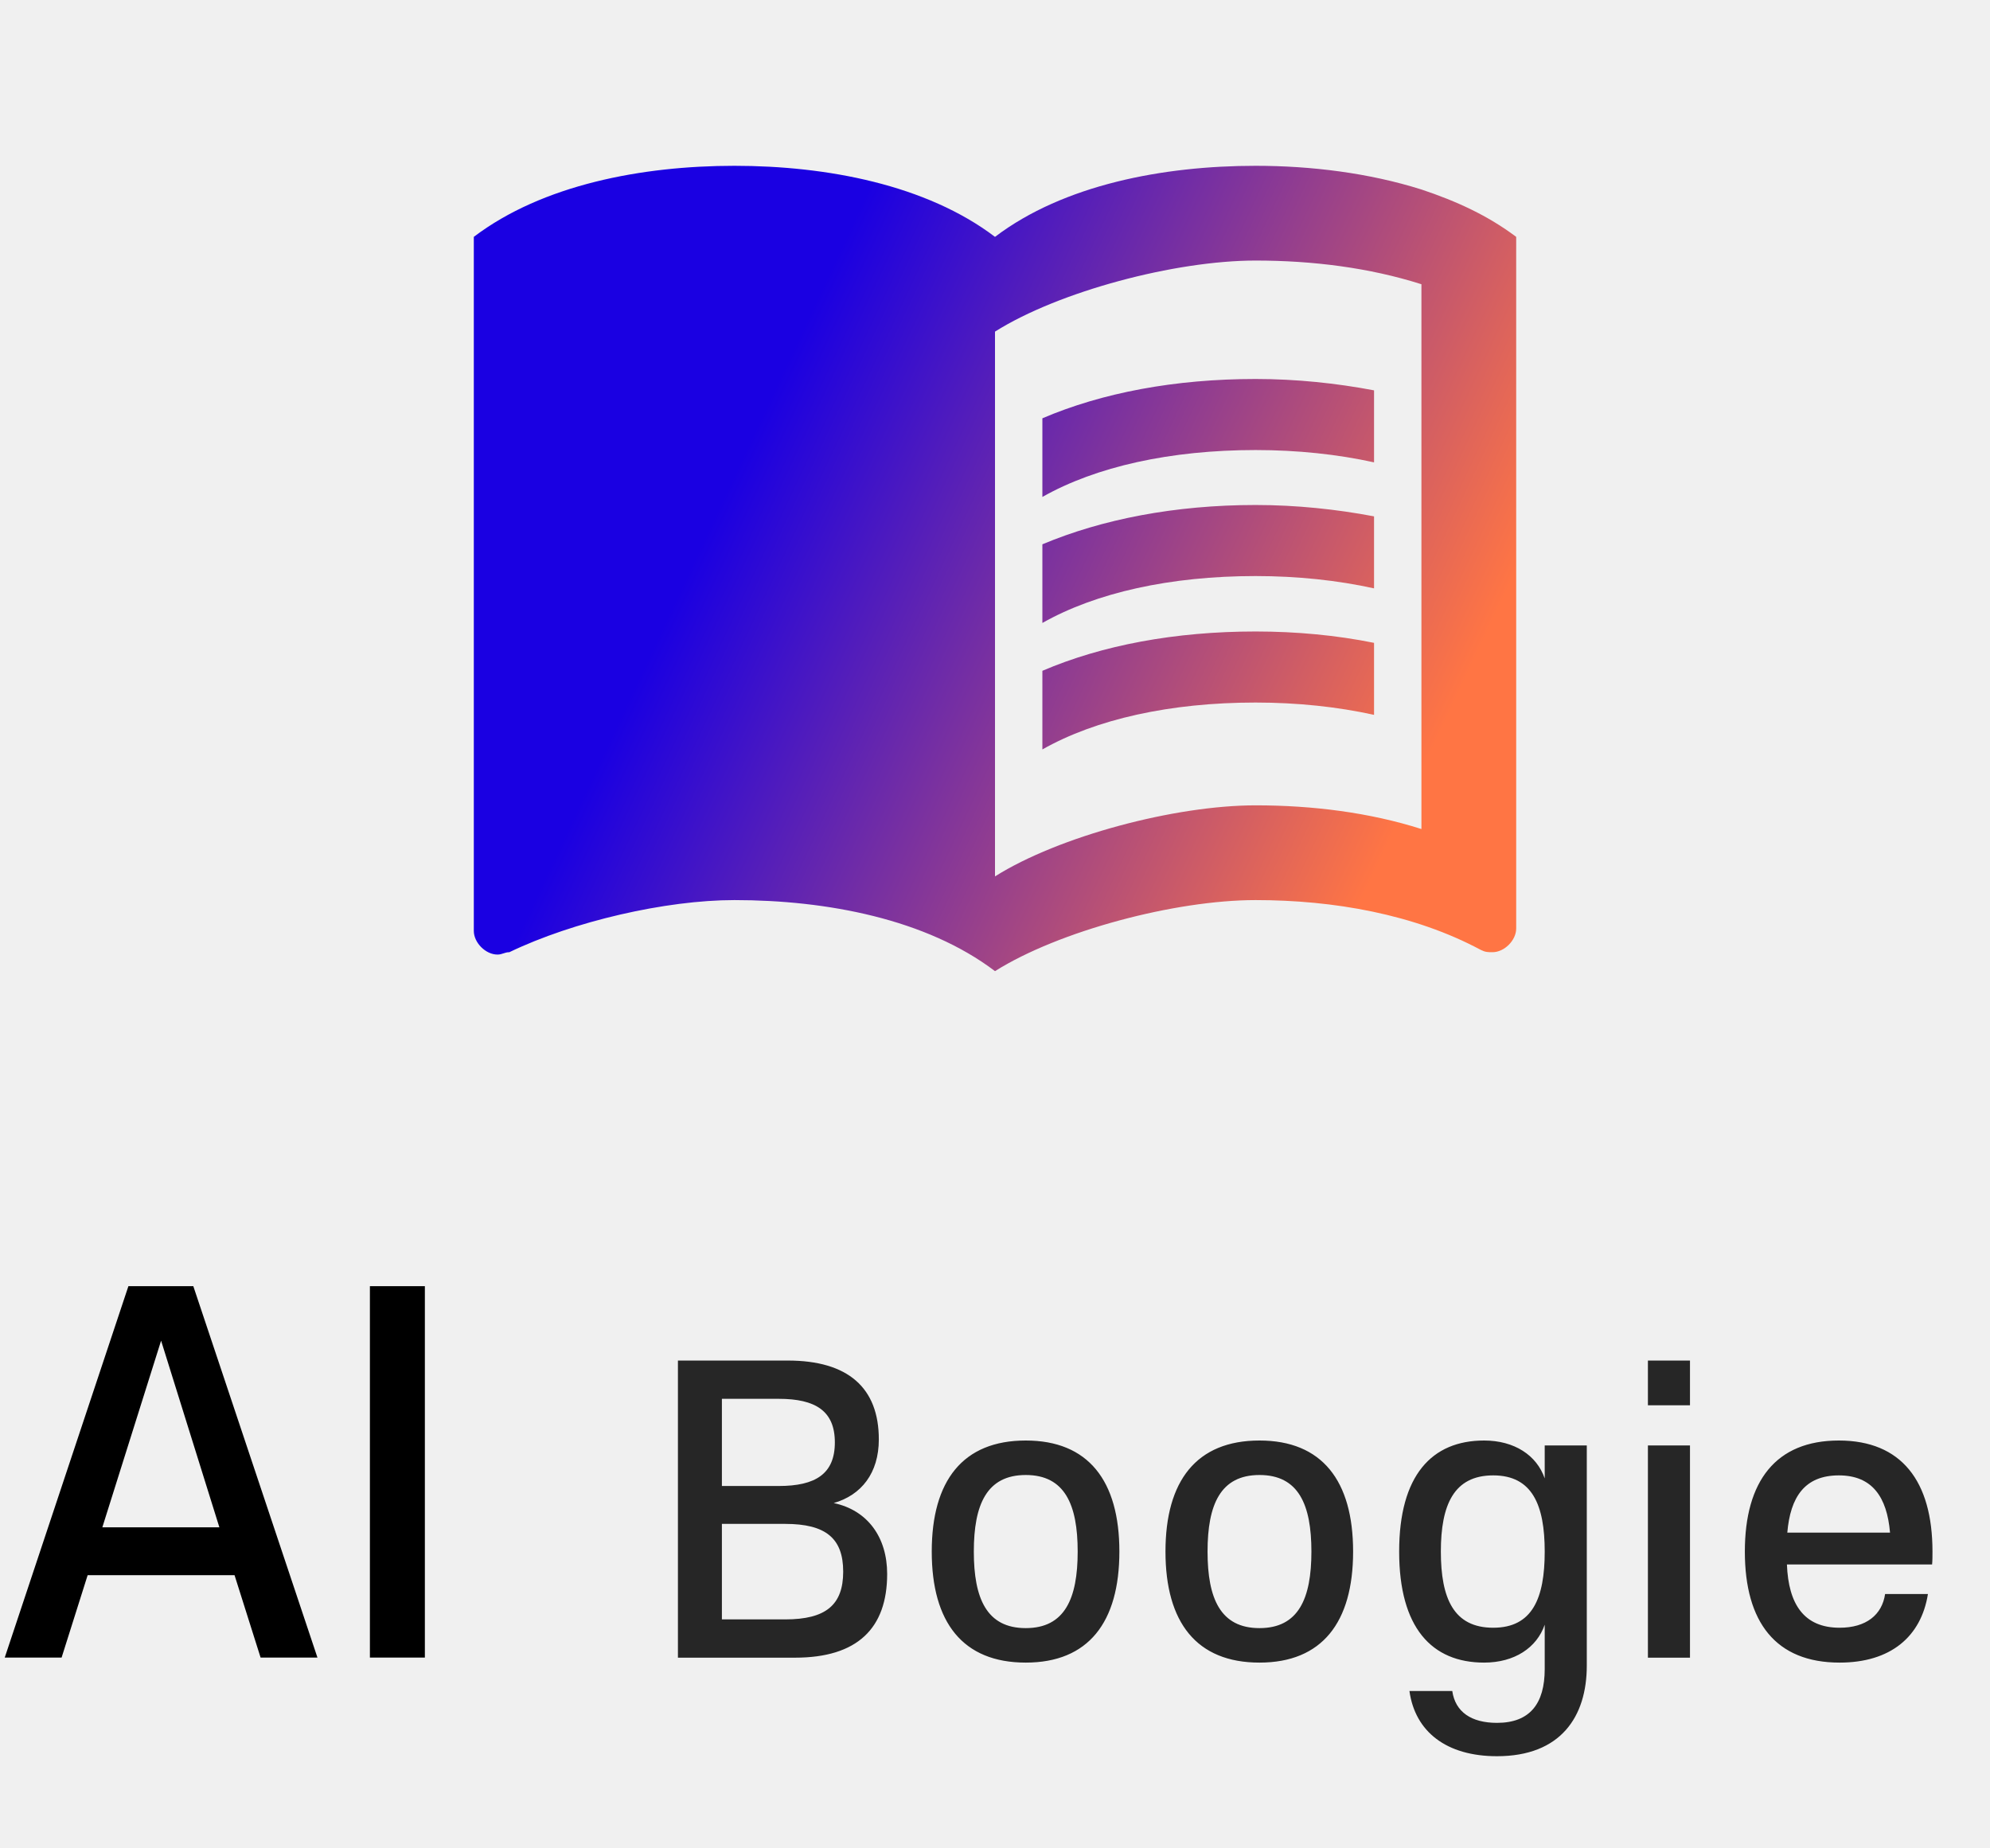
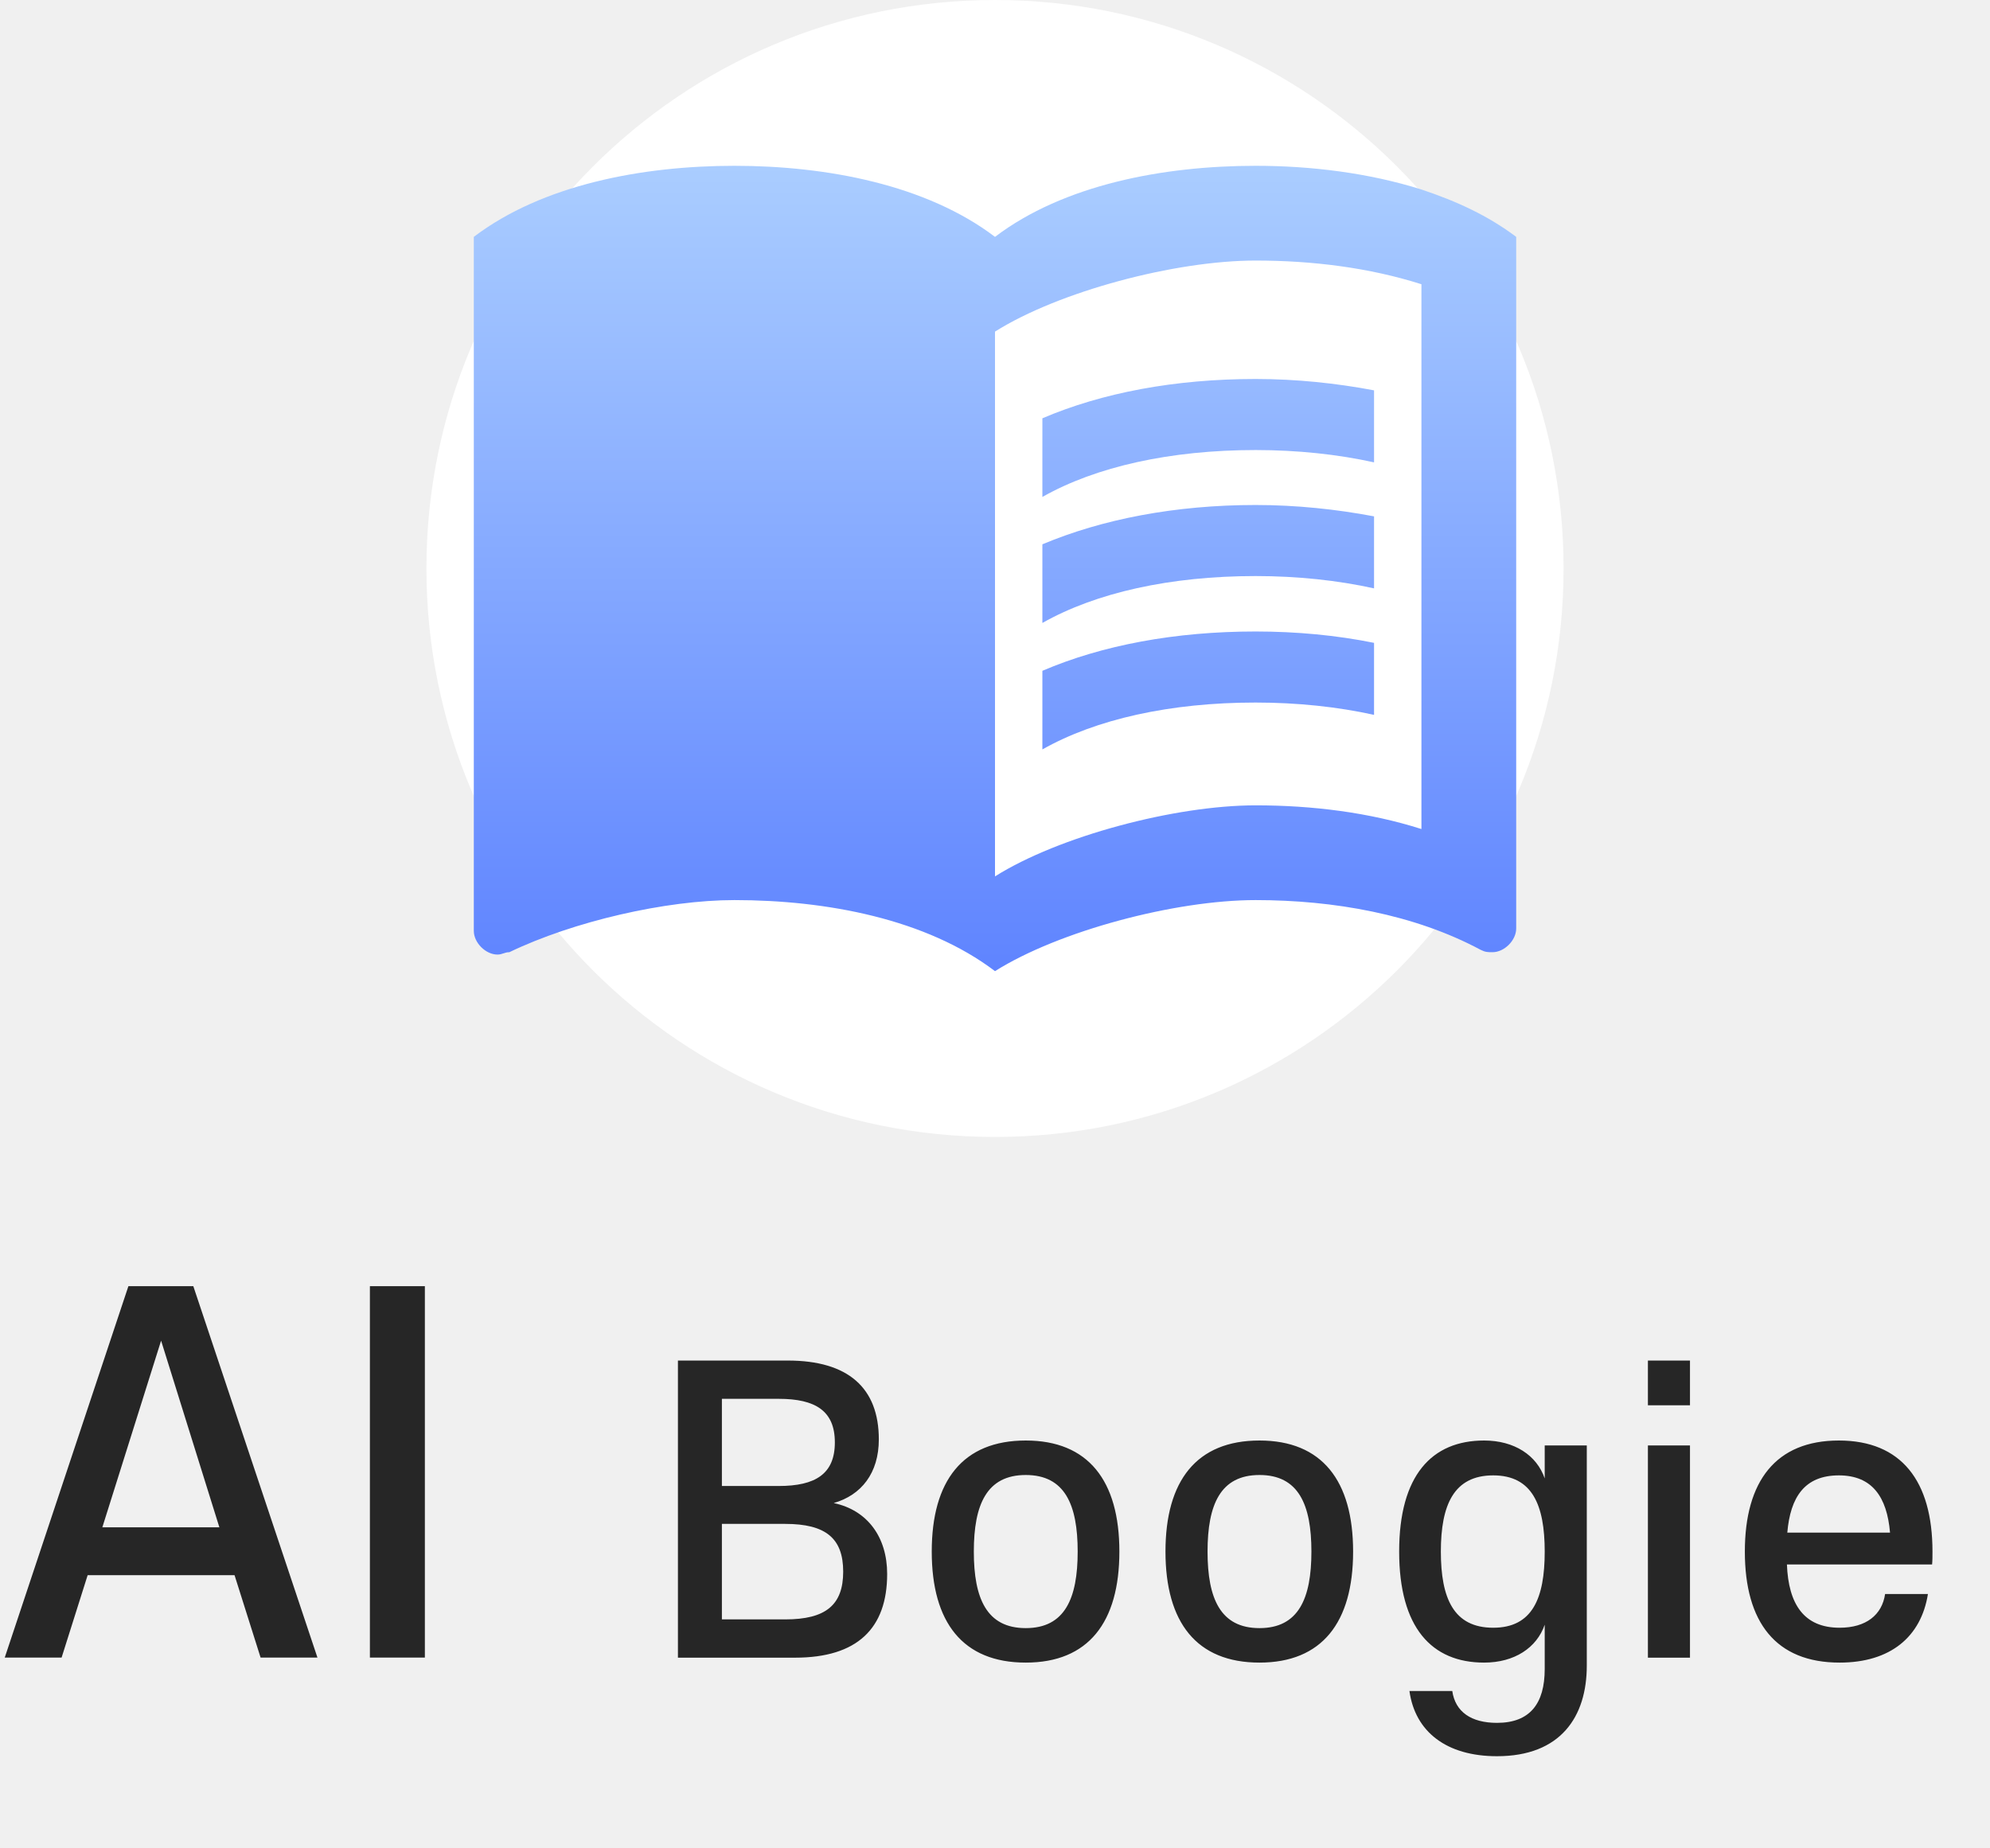
<svg xmlns="http://www.w3.org/2000/svg" width="42" height="39" viewBox="0 0 42 39" fill="none">
-   <rect x="9" width="24" height="24" rx="12" fill="none" />
-   <path d="M30 4C28.89 3.65 27.67 3.5 26.5 3.5C24.55 3.5 22.45 3.9 21 5C19.55 3.9 17.45 3.5 15.5 3.5C13.55 3.5 11.45 3.9 10 5V19.65C10 19.9 10.25 20.15 10.5 20.15C10.6 20.15 10.65 20.1 10.75 20.1C12.1 19.45 14.05 19 15.5 19C17.45 19 19.55 19.4 21 20.5C22.35 19.65 24.8 19 26.5 19C28.15 19 29.85 19.3 31.25 20.05C31.35 20.1 31.4 20.1 31.5 20.1C31.75 20.1 32 19.85 32 19.6V5C31.4 4.55 30.75 4.25 30 4ZM30 17.5C28.9 17.15 27.7 17 26.5 17C24.8 17 22.35 17.65 21 18.5V7C22.35 6.15 24.8 5.5 26.5 5.5C27.7 5.5 28.9 5.65 30 6V17.5Z" fill="url(#paint0_linear_2212_8269)" />
-   <path d="M26.5 9.5C27.38 9.5 28.23 9.59 29 9.76V8.24C28.21 8.09 27.36 8 26.5 8C24.8 8 23.26 8.29 22 8.83V10.49C23.13 9.85 24.7 9.5 26.5 9.5Z" fill="url(#paint1_linear_2212_8269)" />
-   <path d="M22 11.49V13.15C23.13 12.51 24.7 12.16 26.5 12.16C27.38 12.16 28.23 12.25 29 12.42V10.9C28.21 10.75 27.36 10.66 26.5 10.66C24.8 10.66 23.26 10.96 22 11.49Z" fill="url(#paint2_linear_2212_8269)" />
-   <path d="M26.5 13.33C24.8 13.33 23.26 13.62 22 14.16V15.82C23.13 15.18 24.7 14.83 26.5 14.83C27.38 14.83 28.23 14.92 29 15.09V13.57C28.21 13.41 27.36 13.33 26.5 13.33Z" fill="url(#paint3_linear_2212_8269)" />
-   <path d="M6.7 34.99H5.5L4.95 33.25H1.85L1.3 34.99H0.1L2.71 27.15H4.08L6.7 34.99ZM4.63 32.24L3.4 28.3L2.16 32.24H4.63ZM8.967 27.15V34.99H7.807V27.15H8.967Z" fill="black" />
-   <path d="M15.236 31.368H16.436C17.212 31.368 17.62 31.112 17.62 30.448C17.62 29.784 17.212 29.528 16.436 29.528H15.236V31.368ZM16.78 34.992H14.308V28.72H16.628C17.9 28.72 18.548 29.296 18.548 30.384C18.548 31.096 18.18 31.56 17.596 31.728C18.316 31.88 18.724 32.456 18.724 33.224C18.724 34.376 18.092 34.992 16.78 34.992ZM17.796 33.176C17.796 32.472 17.428 32.168 16.572 32.168H15.236V34.184H16.572C17.428 34.184 17.796 33.88 17.796 33.176ZM21.649 34.368C22.473 34.368 22.745 33.744 22.745 32.752C22.745 31.76 22.473 31.136 21.649 31.136C20.825 31.136 20.553 31.76 20.553 32.752C20.553 33.744 20.825 34.368 21.649 34.368ZM21.649 30.408C22.969 30.408 23.625 31.256 23.625 32.752C23.625 34.248 22.969 35.096 21.649 35.096C20.321 35.096 19.665 34.248 19.665 32.752C19.665 31.256 20.321 30.408 21.649 30.408ZM26.582 34.368C27.406 34.368 27.678 33.744 27.678 32.752C27.678 31.76 27.406 31.136 26.582 31.136C25.758 31.136 25.486 31.76 25.486 32.752C25.486 33.744 25.758 34.368 26.582 34.368ZM26.582 30.408C27.902 30.408 28.558 31.256 28.558 32.752C28.558 34.248 27.902 35.096 26.582 35.096C25.254 35.096 24.598 34.248 24.598 32.752C24.598 31.256 25.254 30.408 26.582 30.408ZM32.602 30.512H33.49V35.16C33.49 36.24 32.938 37.072 31.595 37.072C30.523 37.072 29.866 36.552 29.747 35.696H30.651C30.715 36.136 31.05 36.368 31.595 36.368C32.291 36.368 32.602 35.96 32.602 35.232V34.296C32.434 34.784 31.962 35.096 31.323 35.096C30.218 35.096 29.53 34.36 29.53 32.752C29.53 31.144 30.218 30.408 31.323 30.408C31.962 30.408 32.434 30.72 32.602 31.208V30.512ZM32.602 32.752C32.602 31.768 32.339 31.144 31.515 31.144C30.683 31.144 30.41 31.768 30.41 32.752C30.41 33.744 30.683 34.36 31.515 34.36C32.339 34.36 32.602 33.744 32.602 32.752ZM35.668 34.992H34.78V30.512H35.668V34.992ZM35.668 29.664H34.78V28.72H35.668V29.664ZM40.778 33.024H37.714C37.746 33.864 38.074 34.36 38.826 34.36C39.386 34.36 39.722 34.088 39.786 33.648H40.69C40.546 34.552 39.898 35.096 38.826 35.096C37.482 35.096 36.826 34.248 36.826 32.752C36.826 31.264 37.482 30.408 38.81 30.408C40.13 30.408 40.786 31.264 40.786 32.752C40.786 32.848 40.786 32.936 40.778 33.024ZM38.81 31.144C38.09 31.144 37.786 31.6 37.722 32.352H39.89C39.826 31.6 39.514 31.144 38.81 31.144Z" fill="#262626" />
+   <rect x="9" width="24" height="24" rx="12" fill="white" />
+   <path d="M30 4C28.89 3.65 27.67 3.5 26.5 3.5C24.55 3.5 22.45 3.9 21 5C19.55 3.9 17.45 3.5 15.5 3.5C13.55 3.5 11.45 3.9 10 5V19.65C10 19.9 10.25 20.15 10.5 20.15C10.6 20.15 10.65 20.1 10.75 20.1C12.1 19.45 14.05 19 15.5 19C17.45 19 19.55 19.4 21 20.5C22.35 19.65 24.8 19 26.5 19C28.15 19 29.85 19.3 31.25 20.05C31.35 20.1 31.4 20.1 31.5 20.1C31.75 20.1 32 19.85 32 19.6V5C31.4 4.55 30.75 4.25 30 4ZM30 17.5C28.9 17.15 27.7 17 26.5 17C24.8 17 22.35 17.65 21 18.5V7C22.35 6.15 24.8 5.5 26.5 5.5C27.7 5.5 28.9 5.65 30 6V17.5Z" fill="url(#paint0_linear_3318_21763)" />
+   <path d="M26.5 9.5C27.38 9.5 28.23 9.59 29 9.76V8.24C28.21 8.09 27.36 8 26.5 8C24.8 8 23.26 8.29 22 8.83V10.49C23.13 9.85 24.7 9.5 26.5 9.5Z" fill="url(#paint1_linear_3318_21763)" />
+   <path d="M22 11.49V13.15C23.13 12.51 24.7 12.16 26.5 12.16C27.38 12.16 28.23 12.25 29 12.42V10.9C28.21 10.75 27.36 10.66 26.5 10.66C24.8 10.66 23.26 10.96 22 11.49Z" fill="url(#paint2_linear_3318_21763)" />
+   <path d="M26.5 13.33C24.8 13.33 23.26 13.62 22 14.16V15.82C23.13 15.18 24.7 14.83 26.5 14.83C27.38 14.83 28.23 14.92 29 15.09V13.57C28.21 13.41 27.36 13.33 26.5 13.33Z" fill="url(#paint3_linear_3318_21763)" />
+   <path d="M6.7 34.99H5.5L4.95 33.25H1.85L1.3 34.99H0.1L2.71 27.15H4.08L6.7 34.99ZM4.63 32.24L3.4 28.3L2.16 32.24H4.63ZM8.967 27.15V34.99H7.807V27.15H8.967ZM15.236 31.368H16.436C17.212 31.368 17.62 31.112 17.62 30.448C17.62 29.784 17.212 29.528 16.436 29.528H15.236V31.368ZM16.78 34.992H14.308V28.72H16.628C17.9 28.72 18.548 29.296 18.548 30.384C18.548 31.096 18.18 31.56 17.596 31.728C18.316 31.88 18.724 32.456 18.724 33.224C18.724 34.376 18.092 34.992 16.78 34.992ZM17.796 33.176C17.796 32.472 17.428 32.168 16.572 32.168H15.236V34.184H16.572C17.428 34.184 17.796 33.88 17.796 33.176ZM21.649 34.368C22.473 34.368 22.745 33.744 22.745 32.752C22.745 31.76 22.473 31.136 21.649 31.136C20.825 31.136 20.553 31.76 20.553 32.752C20.553 33.744 20.825 34.368 21.649 34.368ZM21.649 30.408C22.969 30.408 23.625 31.256 23.625 32.752C23.625 34.248 22.969 35.096 21.649 35.096C20.321 35.096 19.665 34.248 19.665 32.752C19.665 31.256 20.321 30.408 21.649 30.408ZM26.582 34.368C27.406 34.368 27.678 33.744 27.678 32.752C27.678 31.76 27.406 31.136 26.582 31.136C25.758 31.136 25.486 31.76 25.486 32.752C25.486 33.744 25.758 34.368 26.582 34.368ZM26.582 30.408C27.902 30.408 28.558 31.256 28.558 32.752C28.558 34.248 27.902 35.096 26.582 35.096C25.254 35.096 24.598 34.248 24.598 32.752C24.598 31.256 25.254 30.408 26.582 30.408ZM32.602 30.512H33.49V35.16C33.49 36.24 32.938 37.072 31.595 37.072C30.523 37.072 29.866 36.552 29.747 35.696H30.651C30.715 36.136 31.05 36.368 31.595 36.368C32.291 36.368 32.602 35.96 32.602 35.232V34.296C32.434 34.784 31.962 35.096 31.323 35.096C30.218 35.096 29.53 34.36 29.53 32.752C29.53 31.144 30.218 30.408 31.323 30.408C31.962 30.408 32.434 30.72 32.602 31.208V30.512ZM32.602 32.752C32.602 31.768 32.339 31.144 31.515 31.144C30.683 31.144 30.41 31.768 30.41 32.752C30.41 33.744 30.683 34.36 31.515 34.36C32.339 34.36 32.602 33.744 32.602 32.752ZM35.668 34.992H34.78V30.512H35.668V34.992ZM35.668 29.664H34.78V28.72H35.668V29.664ZM40.778 33.024H37.714C37.746 33.864 38.074 34.36 38.826 34.36C39.386 34.36 39.722 34.088 39.786 33.648H40.69C40.546 34.552 39.898 35.096 38.826 35.096C37.482 35.096 36.826 34.248 36.826 32.752C36.826 31.264 37.482 30.408 38.81 30.408C40.13 30.408 40.786 31.264 40.786 32.752C40.786 32.848 40.786 32.936 40.778 33.024ZM38.81 31.144C38.09 31.144 37.786 31.6 37.722 32.352H39.89C39.826 31.6 39.514 31.144 38.81 31.144Z" fill="#262626" />
  <defs>
-     <linearGradient id="paint0_linear_2212_8269" x1="13.589" y1="4.35" x2="31.648" y2="12.836" gradientUnits="userSpaceOnUse">
-       <stop offset="0.207" stop-color="#1A00E2" />
-       <stop offset="1" stop-color="#FF7544" />
+     <linearGradient id="paint0_linear_3318_21763" x1="21" y1="3.5" x2="21" y2="20.5" gradientUnits="userSpaceOnUse">
+       <stop stop-color="#AACDFF" />
+       <stop offset="1" stop-color="#5F84FF" />
    </linearGradient>
-     <linearGradient id="paint1_linear_2212_8269" x1="13.589" y1="4.35" x2="31.648" y2="12.836" gradientUnits="userSpaceOnUse">
-       <stop offset="0.207" stop-color="#1A00E2" />
-       <stop offset="1" stop-color="#FF7544" />
+     <linearGradient id="paint1_linear_3318_21763" x1="21" y1="3.5" x2="21" y2="20.5" gradientUnits="userSpaceOnUse">
+       <stop stop-color="#AACDFF" />
+       <stop offset="1" stop-color="#5F84FF" />
    </linearGradient>
-     <linearGradient id="paint2_linear_2212_8269" x1="13.589" y1="4.35" x2="31.648" y2="12.836" gradientUnits="userSpaceOnUse">
-       <stop offset="0.207" stop-color="#1A00E2" />
-       <stop offset="1" stop-color="#FF7544" />
+     <linearGradient id="paint2_linear_3318_21763" x1="21" y1="3.5" x2="21" y2="20.5" gradientUnits="userSpaceOnUse">
+       <stop stop-color="#AACDFF" />
+       <stop offset="1" stop-color="#5F84FF" />
    </linearGradient>
-     <linearGradient id="paint3_linear_2212_8269" x1="13.589" y1="4.35" x2="31.648" y2="12.836" gradientUnits="userSpaceOnUse">
-       <stop offset="0.207" stop-color="#1A00E2" />
-       <stop offset="1" stop-color="#FF7544" />
+     <linearGradient id="paint3_linear_3318_21763" x1="21" y1="3.5" x2="21" y2="20.5" gradientUnits="userSpaceOnUse">
+       <stop stop-color="#AACDFF" />
+       <stop offset="1" stop-color="#5F84FF" />
    </linearGradient>
  </defs>
</svg>
